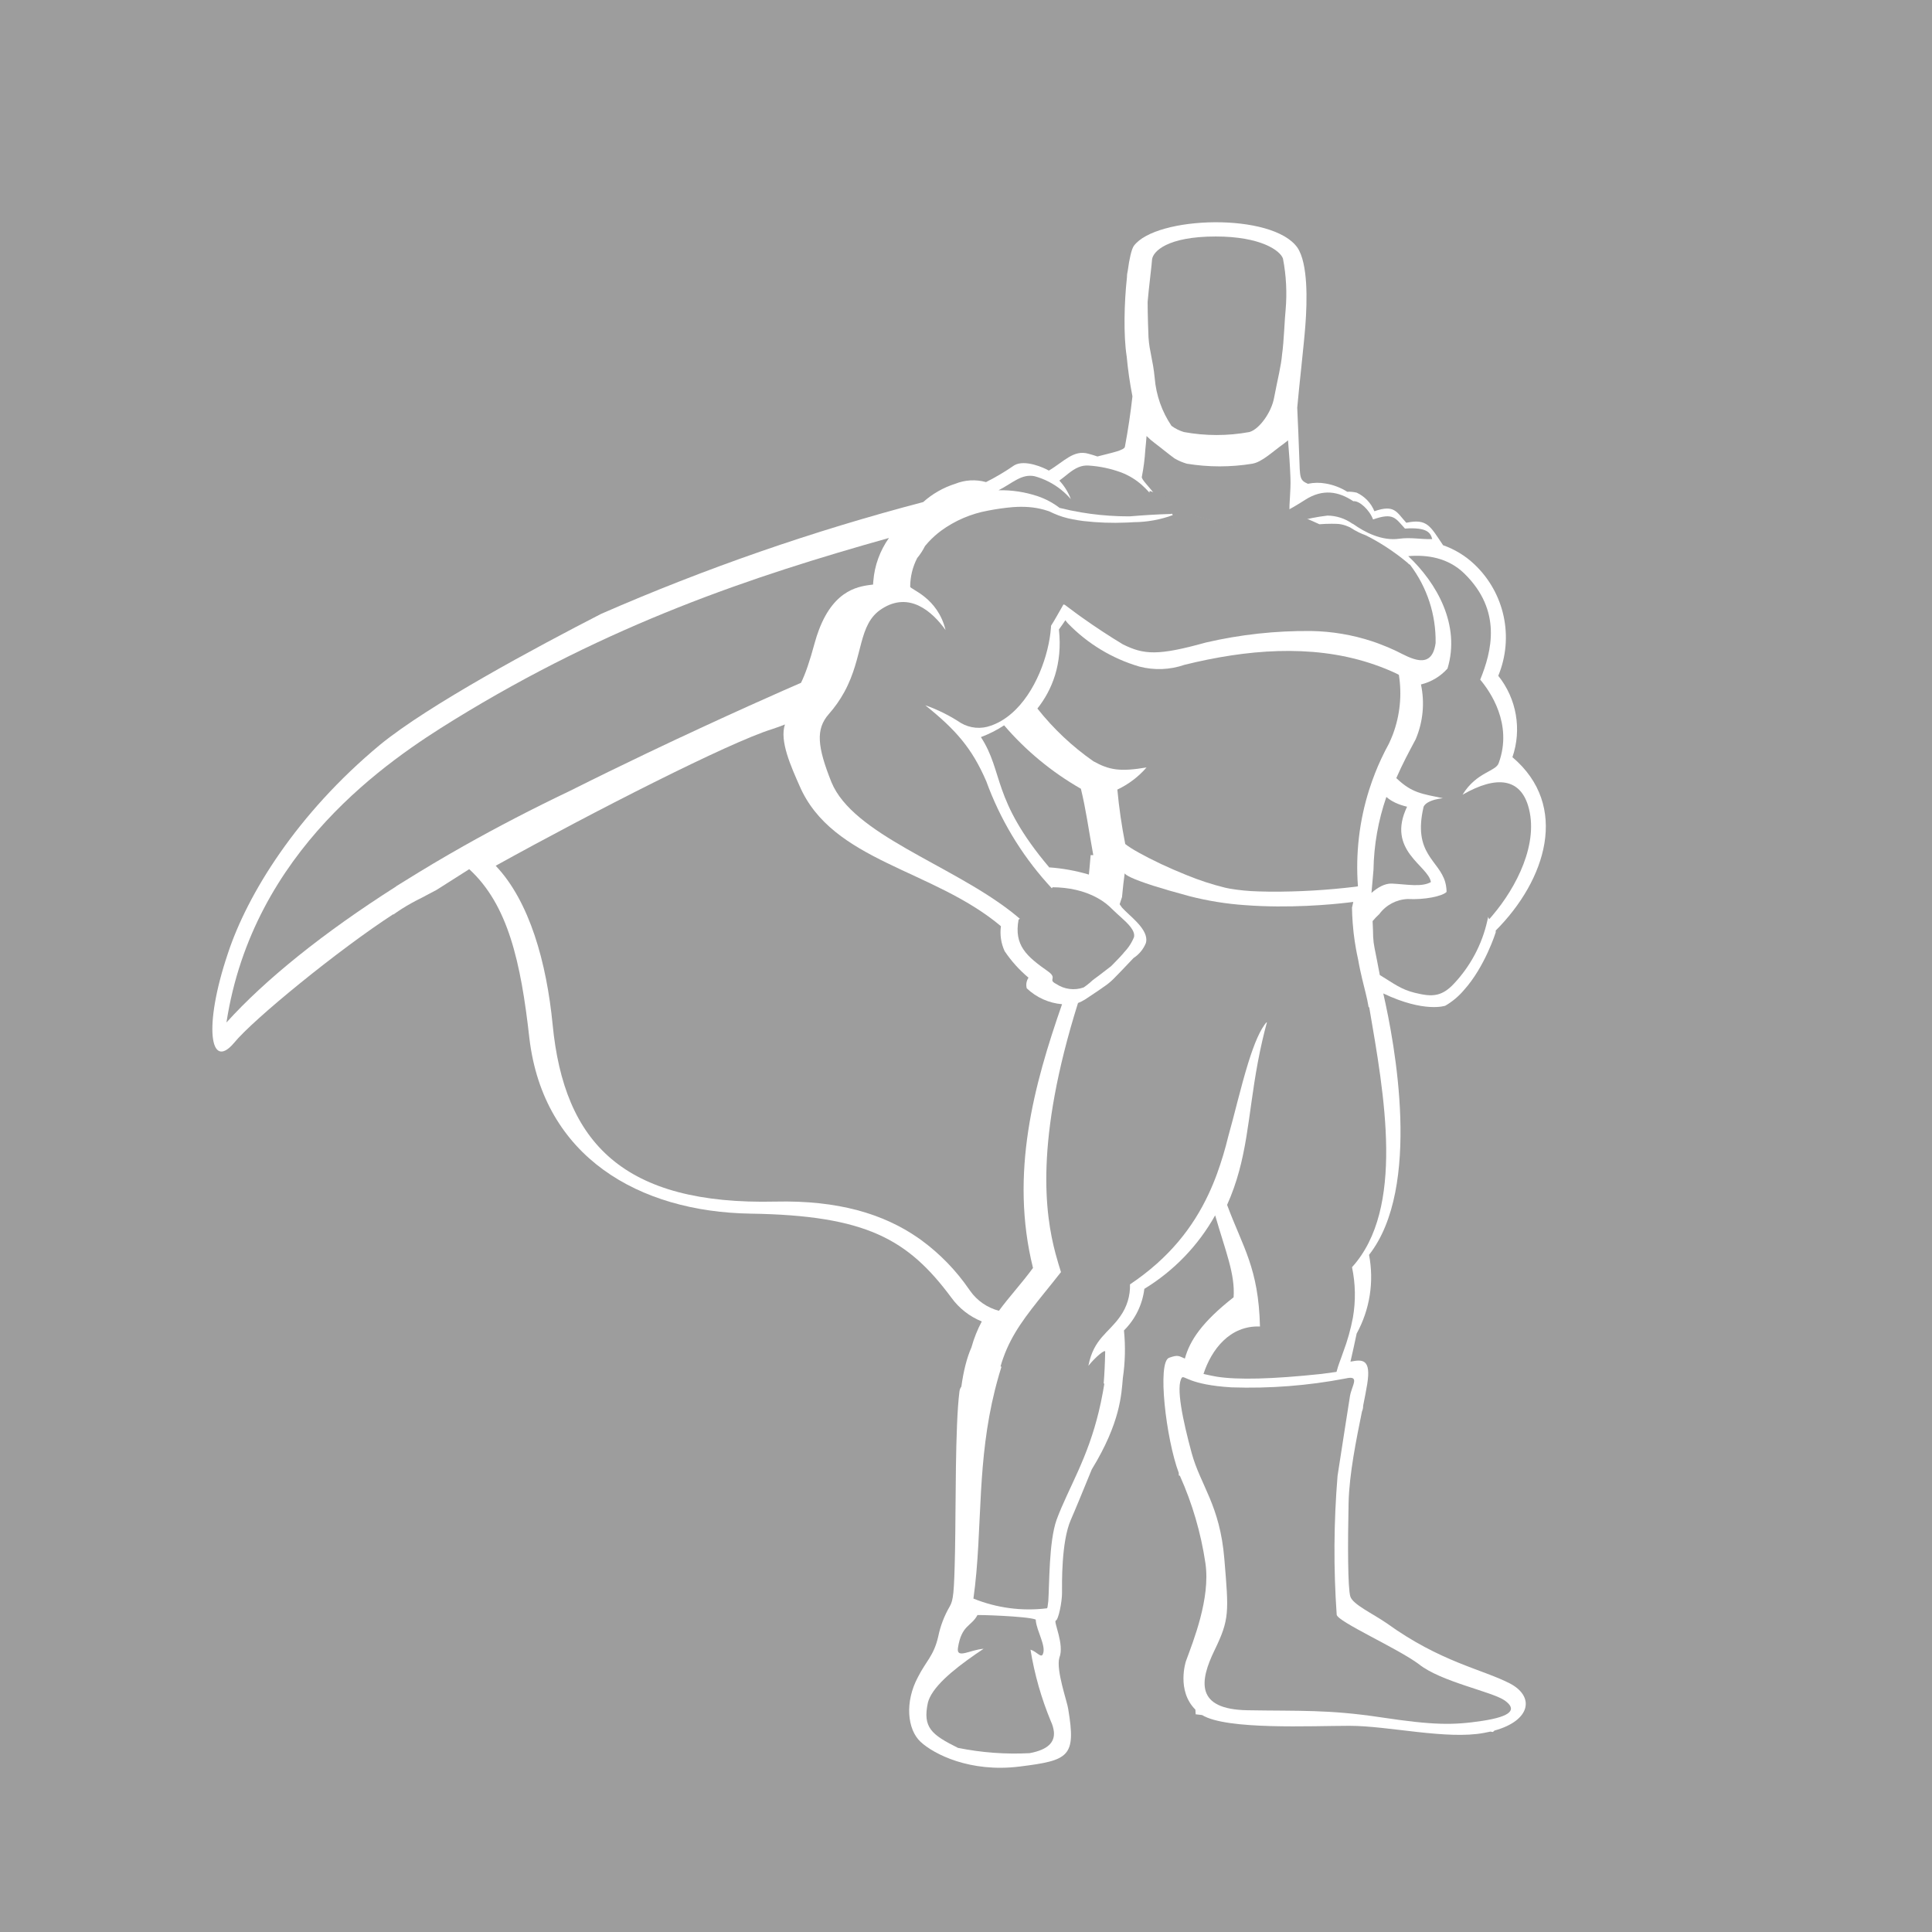
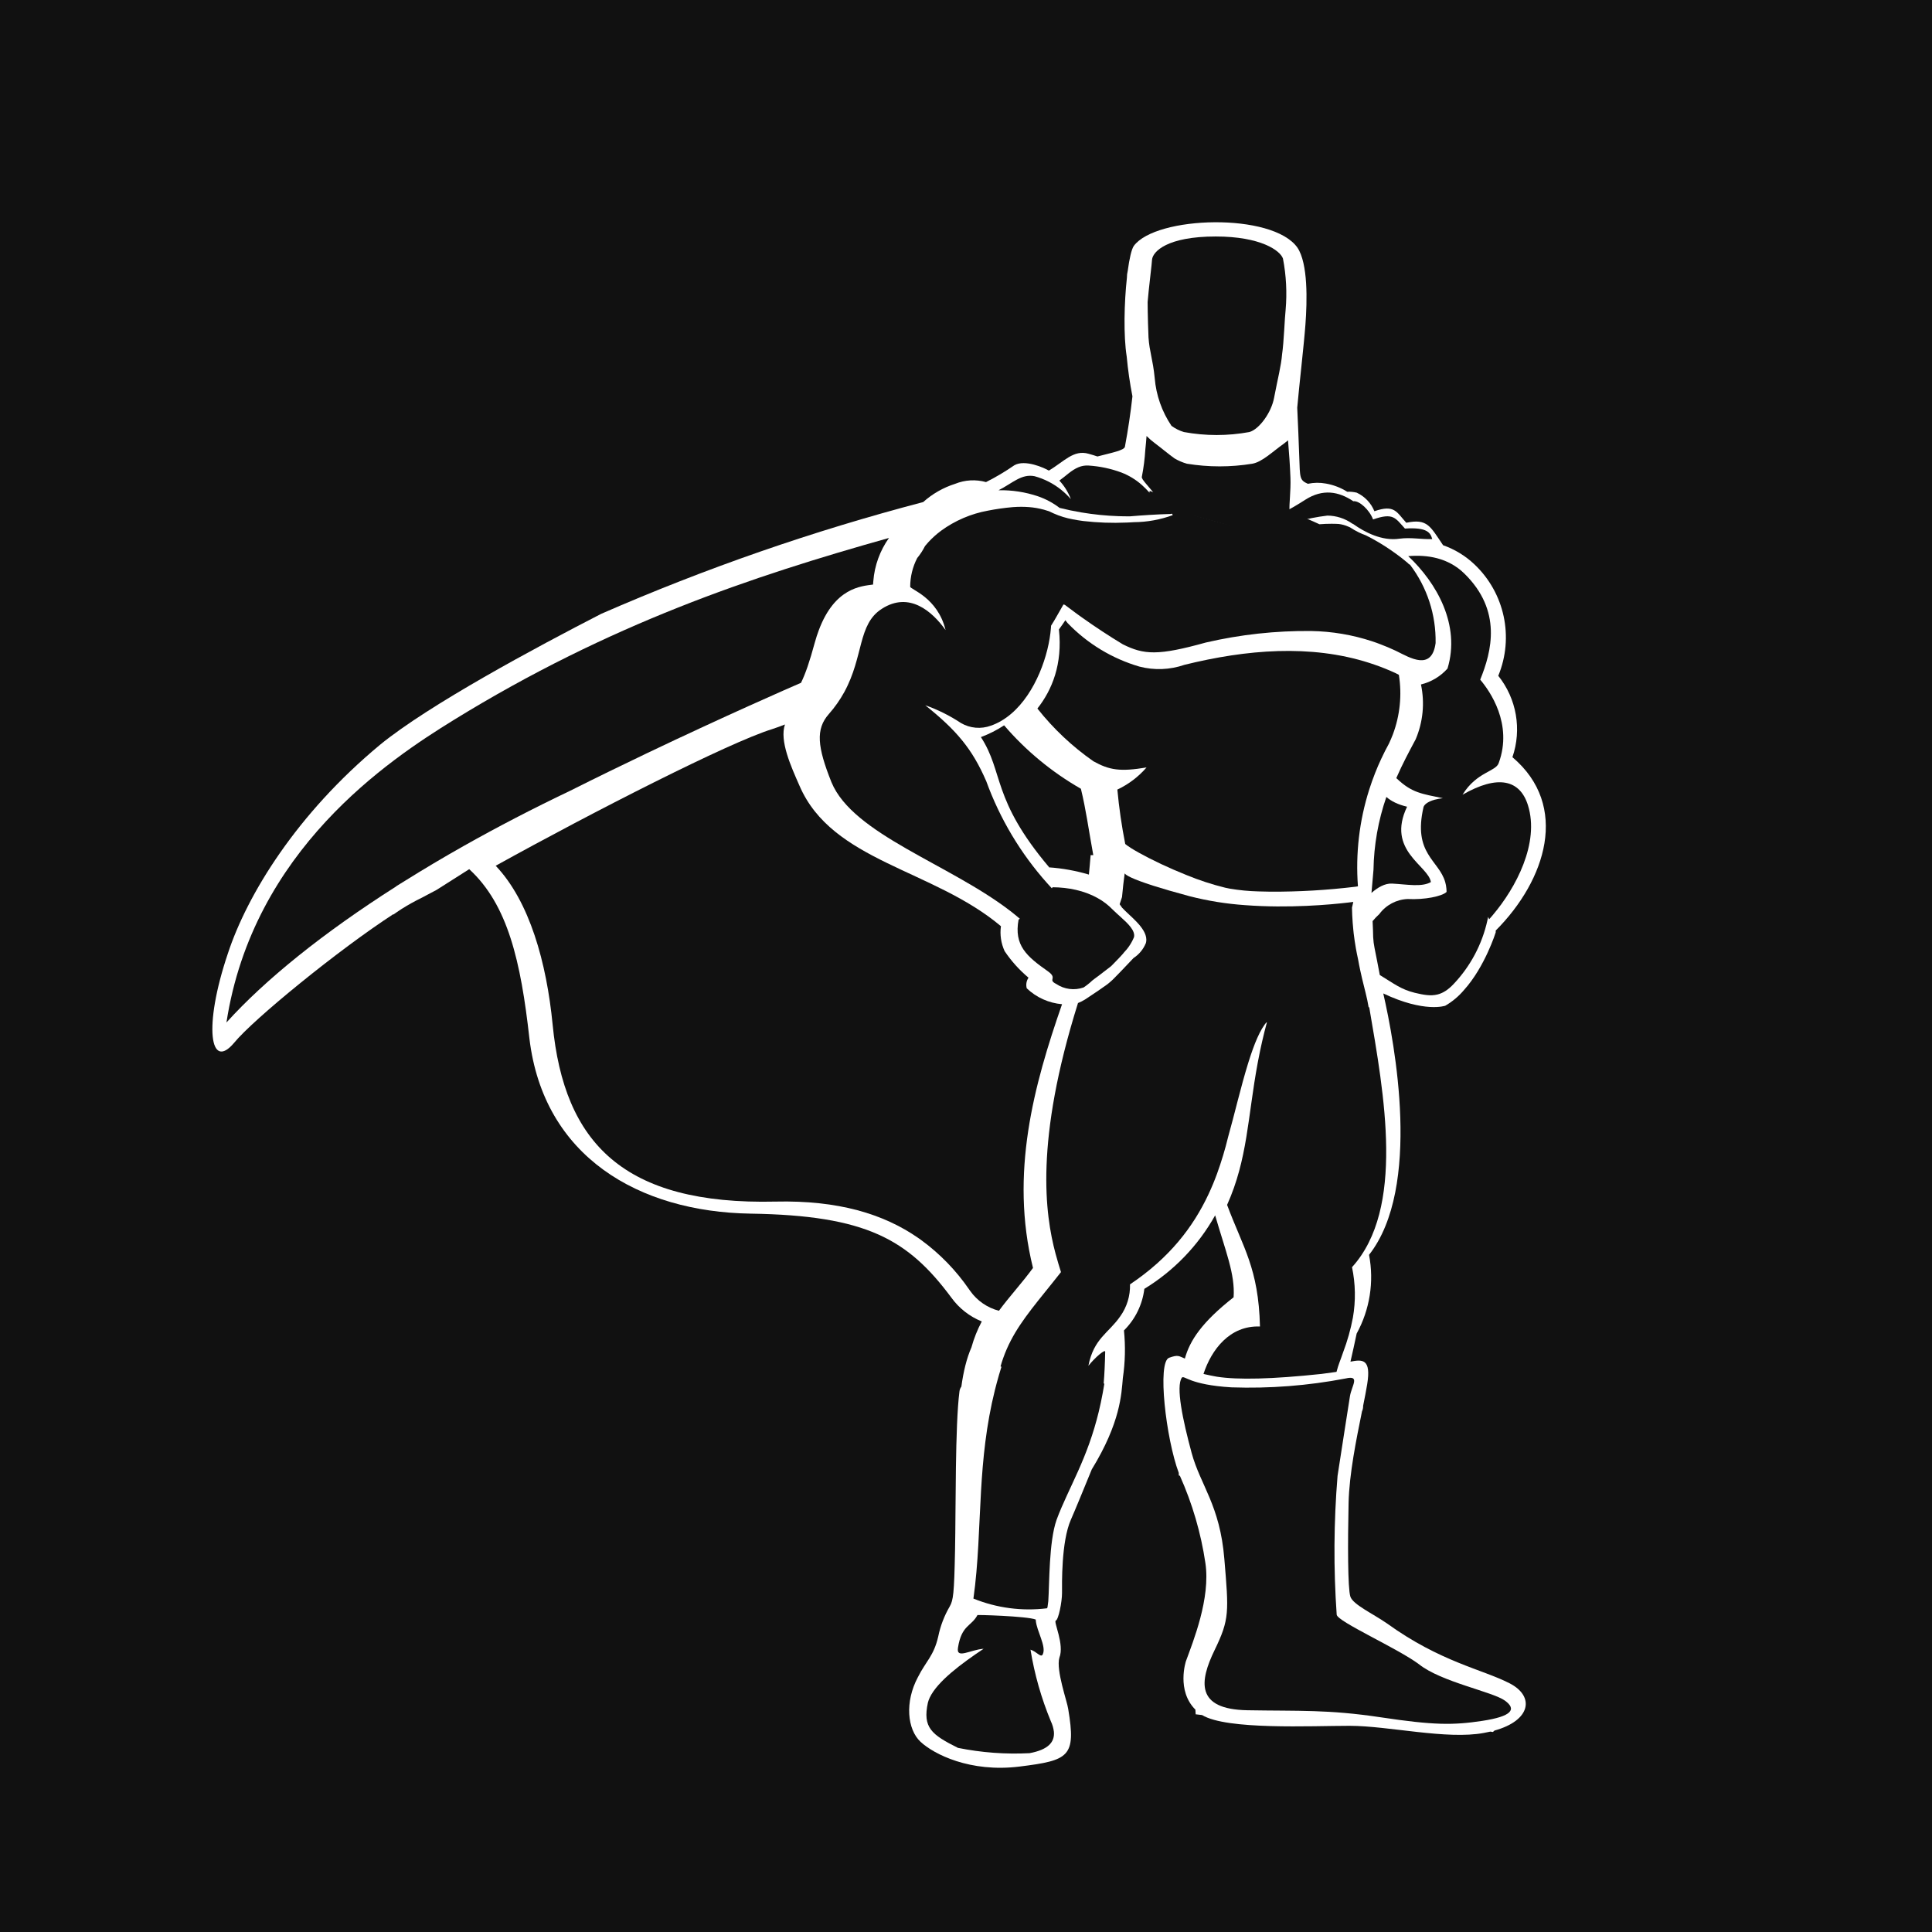
<svg xmlns="http://www.w3.org/2000/svg" viewBox="0 0 1272 1272">
  <defs>
-     <style>.cls-1{fill:#9d9d9d;isolation:isolate;}</style>
+     <style>.cls-1{fill:#111111;isolation:isolate;}</style>
  </defs>
  <g id="Capa_2" data-name="Capa 2">
    <g id="Capa_1-2" data-name="Capa 1">
      <path class="cls-1" d="M926.4,531.13c-6.08-1.44-10.43-3.63-13.64-6.43a154.79,154.79,0,0,0-8.48,48c-.31,3.7-.78,9.49-1.32,15.17,3.9-3.42,8.73-6.38,13.55-6.13,10,.53,19.55,2.47,25.57-1C940.38,569.8,912.54,560,926.4,531.13Z" />
      <path class="cls-1" d="M0,0V1272H1272V0ZM901.36,826.18A77.32,77.32,0,0,1,893.2,878c-1.28,6.38-2.73,12.42-4.07,18.49,7.88-1.55,13.76-1.91,11,14.91-.65,4-1.59,8.81-2.66,14.13a8.52,8.52,0,0,1-.76,3.74c-3.67,18.1-8.39,41.13-8.82,60.17-.58,26.21-.57,56.5,1.17,61.74s14.58,11.1,23.89,17.51c35.53,25.63,62.9,30.28,81,39.6,16.59,8.56,14,24.46-10,31.08l-1.05.95-1.66-.26c-1.34.31-2.71.6-4.16.85-24.46,4.65-62.9-4.66-88.53-4.66-25.23,0-80.88,2.82-97.1-7.08-2.63-.29-4.24-.5-4.24-.5l-.18-3.07c-12.64-12.6-6.23-31.9-6.23-31.9,4.66-12.81,16.3-41.34,12.81-64.65a219,219,0,0,0-16.78-57.4,6.49,6.49,0,0,1-.7-.24l-.06-1.71c-8.4-22.49-14.29-72.94-6.35-75.77,6.06-2.17,6.33-1.11,10.38.53,3.25-11.83,11.15-23.92,32.09-40.35,1.06-15.35-5.34-30.35-12.15-53.95a132.4,132.4,0,0,1-46.62,48.4A46.43,46.43,0,0,1,740,875.94a126.57,126.57,0,0,1-.73,31.3c-.93,10.53-1.53,29.3-20.46,60.18-5.63,13.79-11.15,27.21-13.77,33.15-6.4,14.56-5.82,42.51-5.82,48.33s-2.33,17.48-4.08,18.06,5.83,15.72,2.33,24.46c-2.34,8.17,5.25,29.14,5.83,33.79h0c5.24,31.45.59,33.79-32,37.86s-56.49-8.15-65.23-16.3-10.48-26.21-1.75-42.52c5.25-10.49,10.49-14,13.4-26.8a65.21,65.21,0,0,1,7.57-19.79c2.32-4.09,2.91-8.16,3.49-36.7s0-82.13,2.91-104.84a6.79,6.79,0,0,1,1.26-3.21c1.33-9.73,3.46-18.67,6.64-25.84a84,84,0,0,1,6.8-17.05,45.82,45.82,0,0,1-20-15.64c-28.55-38.44-55.9-54.17-132.22-55.34-73.38-1.16-136.29-37.27-145.61-115.31C342.9,633,334.4,595.66,308.93,572.25c-13.46,8.6-21.46,13.63-21.46,13.63l-9.9,5.24a138.43,138.43,0,0,0-13.12,7.3c-2.12,1.39-4,2.65-5.52,3.76l.1-.34C223.28,625,166.7,671.12,154.09,686.63c-15.73,18.64-20.38-10.48-4.08-58.82,12.81-39,45.43-92,100.18-137.45,32-26.21,102.51-64.07,145.61-86.21a1442.61,1442.61,0,0,1,212-73.59,57.69,57.69,0,0,1,21-12,31.6,31.6,0,0,1,20.38-1.16,155.54,155.54,0,0,0,18.64-11.07c7-4.07,19.81,1.75,22.72,3.5,9.9-5.82,16.31-14,26.21-11.06,1.95.52,3.87,1.12,5.78,1.76,9.35-2.45,17.7-4,18.1-6.43q3.09-16.49,4.95-33.16a259.87,259.87,0,0,1-3.78-26.23c-2.16-13.64-1.66-35.47.14-51.85a17.44,17.44,0,0,1,.54-4.5c1.07-8,2.46-14.18,4-16.45,14.57-19.8,91.45-22.13,107.75,1.16,7,10.49,6.41,35,5.24,50.67-1,13.53-4.15,40.39-5.39,54.69.55,11.06,1,23.51,1.32,32.09.51,14.1.15,15.57,5.68,18a30.37,30.37,0,0,1,11.86-.15A39.18,39.18,0,0,1,887,323.76a22.34,22.34,0,0,1,6.24.6,23.08,23.08,0,0,1,11.64,12.23c13.4-4.66,14.56.59,21,7.58,13.87-2.89,15.7,2.23,24.23,14.8a57.7,57.7,0,0,1,20.6,12.57,66.18,66.18,0,0,1,15.73,73.39,56.44,56.44,0,0,1,9.32,53.59c37.77,32,22.12,80.93-11,114.14a11.63,11.63,0,0,1,0,1.18s-7.07,22.68-20.91,38a46.63,46.63,0,0,1-12.29,10.31s-13.61,4.85-40.83-8.08C918.22,686.84,936.22,781.76,901.36,826.18Z" />
      <path class="cls-1" d="M844.69,170.26c-1.75-5.24-14.56-14.56-44.26-14.56-32,0-41.34,9.9-41.93,15.14,0,1.75-2.33,20.39-2.92,28,0,0,0,9.31.58,23.29.59,9.32,2.91,14.56,4.08,26.8a65.9,65.9,0,0,0,11.06,31.45,26.91,26.91,0,0,0,8.16,4.07,119.15,119.15,0,0,0,43.1,0c6.4-1.75,14.56-12.81,16.31-22.71,2.32-12.23,4.65-21,5.24-28.54,1.16-7.57,1.75-24.46,2.32-29.12a122.1,122.1,0,0,0-1.74-33.81Z" />
      <path class="cls-1" d="M849,336c-.3-4.43.92-12.74.61-21.4-.26-7.38-.88-16.32-1.59-24.7-.76.63-1.57,1.28-2.49,2-8.16,5.83-14.56,12.23-21,13.4a133.44,133.44,0,0,1-43.08,0,34.62,34.62,0,0,1-8.16-3.49c-4.07-2.92-8.15-6.41-12.8-9.91a46.45,46.45,0,0,1-5.62-4.85c-.21,2.92-.48,5.93-.8,8.92A137.08,137.08,0,0,1,751.76,314c-.29,1.71,4.4,5.91,10,13.32a502.7,502.7,0,0,0,58.18,16.12C828.16,345.26,840.18,341.24,849,336Z" />
      <path class="cls-1" d="M921,444.29l-1.95-1A141.78,141.78,0,0,0,905,437.61c-1.15-.4-2.3-.79-3.46-1.16-38.61-12.39-81-8.8-121.67,1.25a51.35,51.35,0,0,1-29.71,1.17A107.55,107.55,0,0,1,703,410.33a20.14,20.14,0,0,1-1.56-2h0c-1.32,2-2.73,4-4.26,6.09,2.47,22.71-4.44,39.77-14.17,52.07a173.49,173.49,0,0,0,36.86,34.71c10.52,5.83,17.51,7,35,4.08a58.17,58.17,0,0,1-19.22,14.56,351.89,351.89,0,0,0,5.19,35.84c3.6,3,12.67,8,23.6,13.18,5.25,2.46,10.93,4.95,16.64,7.23a180.5,180.5,0,0,0,25.48,8.34c1.06.24,2.09.46,3.09.64a134.52,134.52,0,0,0,18.85,1.82c2.63.1,5.34.16,8.09.18a449.25,449.25,0,0,0,55.7-3.25l.51-.07,1.25-.2a168.56,168.56,0,0,1,7.41-63.66q1.79-5.6,3.94-11.05c1.24-3.13,2.56-6.23,4-9.28,1.58-3.39,3.26-6.73,5.07-10,.94-2,1.79-4,2.56-6A77.13,77.13,0,0,0,921,444.29Z" />
      <path class="cls-1" d="M901.45,663l-.33.32c-.5-3.19-1.25-6.5-2.11-10-.16-.63-.31-1.27-.48-1.91-.56-2.27-1.15-4.64-1.75-7.13-.43-1.8-.85-3.66-1.26-5.6-.46-2.16-.91-4.4-1.32-6.77,0-.11,0-.23-.07-.34-.52-2.36-1-4.74-1.42-7.11-.57-3.25-1.06-6.5-1.45-9.77-.09-.77-.16-1.55-.24-2.32-.17-1.6-.31-3.2-.43-4.8-.25-3.33-.41-6.66-.46-10h0c.27-1,.49-2,.69-3,.05-.25.09-.5.14-.76-.88.12-2,.26-3.39.42-11.37,1.34-38.83,3.9-67.75,1.71A203,203,0,0,1,783,590c-10-2.69-17.7-4.94-23.59-6.82-14.75-4.71-18.25-7.09-18.94-8.16-.29,2.2-.62,4.77-.93,7.43s-.61,5.56-.82,8.14l-.13.4c-.49,1.45-1,2.89-1.43,4.35.55.72,1.08,1.46,1.57,2.23,4.78,5.32,15.87,13.06,16,21a8.1,8.1,0,0,1-.28,2.28c0,.07-.06.13-.08.19a21.27,21.27,0,0,1-8.07,9.71c-1.15,1.15-7.08,7.58-11.83,12.35a45.16,45.16,0,0,1-5.65,5.12c-.79.53-1.7,1.18-2.62,1.83-1.11.8-2.24,1.61-3.2,2.25l-8.74,5.82a27.2,27.2,0,0,1-4.52,2.25c-28.55,91-21.71,139-14.79,165,1.26,4.75,2.53,8.76,3.58,12.16-3.76,4.79-7.31,9.17-10.62,13.28-12.45,15.46-21.66,27.19-27.35,43.15q-1,2.75-1.82,5.67l.6.25q-1.68,5.32-3.08,10.57c-.42,1.55-.82,3.1-1.21,4.65-5.81,23.31-7.92,45.33-9.16,66.67-1.41,24.15-1.72,47.43-5,70.71a97.22,97.22,0,0,0,48.33,6.41c.17,0,.32-.3.44-.74.17-1.33.34-2.65.52-3.95.78-11.12.35-39.17,5.45-53.56,2-5.44,4.33-10.67,6.77-16,4.78-10.42,10.07-21.13,14.78-34.34a207.51,207.51,0,0,0,6.2-20.76q1.44-5.89,2.65-12.46c.25-1.37.49-2.76.73-4.17.1-.66.22-1.3.32-2l-.44,0c.51-6.17.84-13.05,1-21,0-1.75-6.4,3.49-11.06,9.32,3.5-18.06,13.39-21.55,21-32.62a34.47,34.47,0,0,0,6.4-21c26-17.43,41.54-37.72,51.68-59.33,2.08-4.43,3.93-8.91,5.59-13.44a228.73,228.73,0,0,0,7.38-24.5c3.93-13.79,8.24-32.59,13.13-48.35l.21-.67c3.72-11.88,7.77-21.94,12.26-26.67v0c-2.45,9-4.32,17.42-5.85,25.43-.11.59-.23,1.19-.34,1.78-6.66,35.84-6.55,63.12-20.14,93.42,10.48,28.21,20.69,41.48,21.65,80.07-19.95-.79-32,15.35-37.19,31.22l1.06.26c2.58.59,5.17,1.11,7.78,1.58,13.82,2.14,36.23,1.63,68.87-1.84q4.94-.6,9.87-1.35c1.28-5,2.73-8,4.39-13a135.47,135.47,0,0,0,6.4-22.72,87.87,87.87,0,0,0-.58-33.2C925.14,795.67,911.38,720.88,901.45,663Z" />
      <path class="cls-1" d="M693.87,1140.14a22.13,22.13,0,0,0-2-6.87,211.91,211.91,0,0,1-13.41-47.15c4.08,1.16,7,5.82,8.15,2.91,2.33-5.25-4.07-15.14-4.66-22.13v-.59c-5.3-2.3-40.81-3.31-38.44-2.91-4.08,7.57-10.48,6.41-12.81,21.55-1.16,7.57,8.15,1.17,16.89.58-14.22,9.48-30.35,21.35-35.46,32.14a17.59,17.59,0,0,0-1.23,3.39c-3.5,16.3,2.32,21,19.8,29.71a188.64,188.64,0,0,0,47.18,3.49C690,1152,694.5,1147.06,693.87,1140.14Z" />
      <path class="cls-1" d="M928.38,371.86a4.09,4.09,0,0,1-1.54-1.18l-.1-.12c-1.34-1.14-2.71-2.23-4.08-3.31-1-.76-2-1.52-3-2.25-1.36-1-2.73-2-4.12-2.93a138.88,138.88,0,0,0-16.08-9.51l-.11-.06a50.09,50.09,0,0,1-4.76-2,50.77,50.77,0,0,1-5.73-3.28l-.7-.31-.45-.19a21.54,21.54,0,0,0-6.44-1.76c-1.57-.09-3.14-.12-4.71-.12q-3.95,0-7.86.32-4.43-2.07-8.94-3.94l-1-.41c-5.83,1.31-10.58,2.8-15,4.08a79.64,79.64,0,0,1-11,2.54c-5.84.84-12.21.72-20.88-1.3-4.73-1.1-8.79-2.18-12.45-3.19l-1.15-.32c-8.52-2.39-14.93-4.38-22.76-5.4l-.56-.08-1.67-.19q-1.15-.12-2.37-.21l.38.73s0,.05,0,.08l.47.9.36.7a75.53,75.53,0,0,1-25.51,4.64l-3.35.19-1.72.07a178.36,178.36,0,0,1-28.16-1l-.4-.05c-2.27-.3-4.47-.65-6.58-1.07a54.83,54.83,0,0,1-12.79-3.94c-1.14-.5-2.1-.95-2.95-1.38-1.14-.38-2.27-.74-3.4-1.05l-.21-.05a52.18,52.18,0,0,0-9.65-1.65,67.87,67.87,0,0,0-10.17,0l-.81.06a152.39,152.39,0,0,0-15.92,2.27,75.09,75.09,0,0,0-30.95,13.26,59.93,59.93,0,0,0-8.27,7.43c-.62.68-1.23,1.37-1.81,2.08l-.49.6a42.27,42.27,0,0,1-5.13,7.87,41.33,41.33,0,0,0-4.6,18.85c0,1.75,18.05,7,23.29,28.54-8.74-12.23-23.88-25.63-41.94-14-16,10.17-11.84,31.25-24.73,54.81a80.24,80.24,0,0,1-10.21,14.52c-8.74,9.9-7.57,21.55,1.75,44.85,14.16,34.33,77.77,53.87,117.87,84.87q2.85,2.21,5.55,4.5l.65.55-.87.5c-3.15,17.1,5.34,24.25,19.51,34.22,6.41,4.66-.58,5.24,5.24,8.16a20.29,20.29,0,0,0,18.06,2.33,40.8,40.8,0,0,0,4.15-3.15c.57-.49,1.13-1,1.68-1.52s2.26-1.64,4.1-3.06c3-2.3,6.68-5.17,8.13-6.25l1.9-1.92c2.29-2.31,5.53-5.67,6.84-7.4a30.34,30.34,0,0,0,5.19-7.24c.27-.52.51-1,.75-1.58.16-.36.31-.72.46-1.08.83-4.19-3.76-8.68-8.57-13-1.88-1.7-3.79-3.38-5.42-5a42,42,0,0,0-10.2-7.78c-8.65-4.78-19-6.92-29.45-7l-.46.71-.65-.7c-.82-.89-1.64-1.78-2.45-2.69a207.14,207.14,0,0,1-40.06-67.05c-9.31-21.54-19.8-33.77-40.19-50.09A106.22,106.22,0,0,1,632.63,476a23.19,23.19,0,0,0,19.81,1.75,37.89,37.89,0,0,0,6.66-3.07,45.2,45.2,0,0,0,6.75-4.83c16-13.7,24.74-38.73,26.06-56.44,0-.49.08-1,.1-1.46,2.33-3.5,6.41-11.07,8.16-14,.08-.09.3.08.59.42,0-.13,0-.26,0-.39q3.62,2.76,7.3,5.45l1.59,1.17c1,.7,1.93,1.39,2.91,2.08q13,9.25,26.64,17.5c14,7,23.3,7.58,54.75-1.16a293.56,293.56,0,0,1,69.33-7.57,135.54,135.54,0,0,1,40.17,6.79c1.86.62,3.72,1.26,5.55,2q4.88,1.84,9.61,4.06l.93.45c8.6,4.2,23.13,13.28,25.64-5.37A82.72,82.72,0,0,0,928.38,371.86Z" />
      <path class="cls-1" d="M1006,530.23c-5.24-16.9-19.81-20.4-43.1-7,9.32-15.16,22.13-15.16,23.88-21,9.32-25.63-5.83-47.18-12.23-54.75,7.57-18.64,14.56-45.43-10.48-69.89-10.68-10.43-24.52-12.49-36.9-11.43,18.8,17.69,34.53,45.36,25.85,74a34.29,34.29,0,0,1-17.48,10.48,60.21,60.21,0,0,1-3.49,36.12l-1,1.86c-3.2,6.06-7.54,14-11.75,23.67l.48.44c9.88,9.29,16.26,9.9,30.18,12.79l.11,0-.09,0a38.29,38.29,0,0,0-5.43,1c-5,1.4-6.85,3.42-7.3,4.76-7.22,30.91,10.19,34.94,14.29,49.59a21.63,21.63,0,0,1,.73,4c0,.31,0,.62.07.94s.05.94.05,1.43c-2.91,2.91-14.55,5.24-25.62,4.66a24.36,24.36,0,0,0-18.64,9.9,46.21,46.21,0,0,0-4.43,4.64c.21,4.42.37,8.55.37,10.5a48.06,48.06,0,0,0,.93,7.31c1,5.34,2.47,12.09,3.44,17.68,9.37,5.71,13.85,9.43,23,11.71,5.65,1.33,10.36,2.27,15,1.11,3.47-.88,6.9-2.94,10.65-6.94a88.73,88.73,0,0,0,22.18-41.77c.19-.83.37-1.66.53-2.49,0,.58.59,1.16.59,1.75.54-.61,1.1-1.24,1.65-1.89l.84-1C998,584.59,1013.74,555.06,1006,530.23Z" />
      <path class="cls-1" d="M778.13,907c-4.08,5.82.58,28,6.4,49.5s18.65,34.35,21.56,69.89c2.91,34.95,3.49,39.61-6.41,60s-12.82,39,21.55,39.61,53-.59,87.94,4.66,47.61,5.24,66.83,2.32,22.87-7.57,14.71-13.39-41.93-12.23-56.49-23.88c-14-10.48-53.59-28-54.16-32.61a601.67,601.67,0,0,1,.57-91.45c2.92-18.64,7-45.43,8.16-52.42s7-14-2.92-11.65a337.38,337.38,0,0,1-75.13,5.83C782.79,911.71,779.88,905.3,778.13,907Z" />
      <path class="cls-1" d="M719.8,563c-3.49-19.22-4.65-29.12-8.15-43.69a192.59,192.59,0,0,1-50.56-41.76,75.51,75.51,0,0,1-15.28,7.74c15.15,23.29,7,40.76,44.85,85.61l-.07.15a122.05,122.05,0,0,1,26.32,4.76c.38-4.12.77-7.84,1.15-12.81Z" />
      <path class="cls-1" d="M657.68,863c6.92-9.43,14.89-17.92,22.43-28.2-15.44-62.25.71-120.73,19.13-173.64A38.42,38.42,0,0,1,676,650.7a8.47,8.47,0,0,1,1.16-7,83.76,83.76,0,0,1-15.72-17.47A29.54,29.54,0,0,1,659,609.79c-44.84-37.73-111.09-42.44-132.62-92.46-5.55-12.62-13.28-29.59-9.58-40.35-2.53,1-5.34,2.06-8.46,3.07C480,488.82,390.62,534.4,326.36,570c22.34,23.51,33.5,63.78,37.49,104.62,7.57,78,46.6,118.82,146.78,116.49,41.3-.94,71.1,8.14,93.83,23.88l.46.32,1.72,1.23a134.74,134.74,0,0,1,31.28,32.2l.84,1.19A33.56,33.56,0,0,0,657.68,863Z" />
      <path class="cls-1" d="M298.78,474c-42.52,26.21-132.21,85.62-149.69,199.2,25.35-28.08,63.63-59,111.79-89.62l0-.11c1.94-1.21,3.91-2.43,5.91-3.64q18.31-11.46,38.43-22.82c21.95-12.38,45.41-24.58,70.16-36.38,17.33-8.7,34.42-17,50.55-24.72,51.6-24.63,93.34-42.85,101.45-46.36,3-6.17,5.68-14,9-26.25.86-3.13,1.79-6,2.79-8.61,10.46-27.69,27.67-28.77,35.65-29.83,0-.79.11-1.56.17-2.32a56.51,56.51,0,0,1,10.3-28.36C495,379.53,401.3,410.87,298.78,474Z" />
      <path class="cls-1" d="M925,348c-6.4-7-7.61-10.66-21-6-2.28-6.18-9-12.52-13-12-9.7-6.48-20.12-8.3-31.58-1-8.17,5.24-25,15.72-35.52,13.4a502,502,0,0,1-67-19.22l-.09,1.15a68.78,68.78,0,0,0-5-5,44.26,44.26,0,0,0-13.57-8.26,76.11,76.11,0,0,0-21.56-4.56,14.46,14.46,0,0,0-6.57,1.09c-4.74,1.93-8.55,5.94-12.65,8.81a37.15,37.15,0,0,1,4.13,5.32,37.78,37.78,0,0,1,3.45,6.91,49.13,49.13,0,0,0-6.3-6.11,48.42,48.42,0,0,0-17.59-9c-8.69-1.73-14.49,4.59-23.72,9.24a76.36,76.36,0,0,1,26,4,50.51,50.51,0,0,1,14.18,7.61q7.13,1.79,14.37,3a186,186,0,0,0,24.5,2.46c2.53.08,5.06.12,7.59.1,7.69-.64,16.86-1.28,26.66-1.55l1.85-.43-.29-.36c14.46,1,22.76,5,41.65,9.44,25,5.82,30.87-4.08,60-7.58a28.75,28.75,0,0,1,16.31,5.24l.73.34c7.34,5.23,18.76,11.35,30.39,9.63,7.73-1,13.8.47,21.59.28C941.83,350.92,940,347,925,348Z" />
    </g>
  </g>
</svg>
